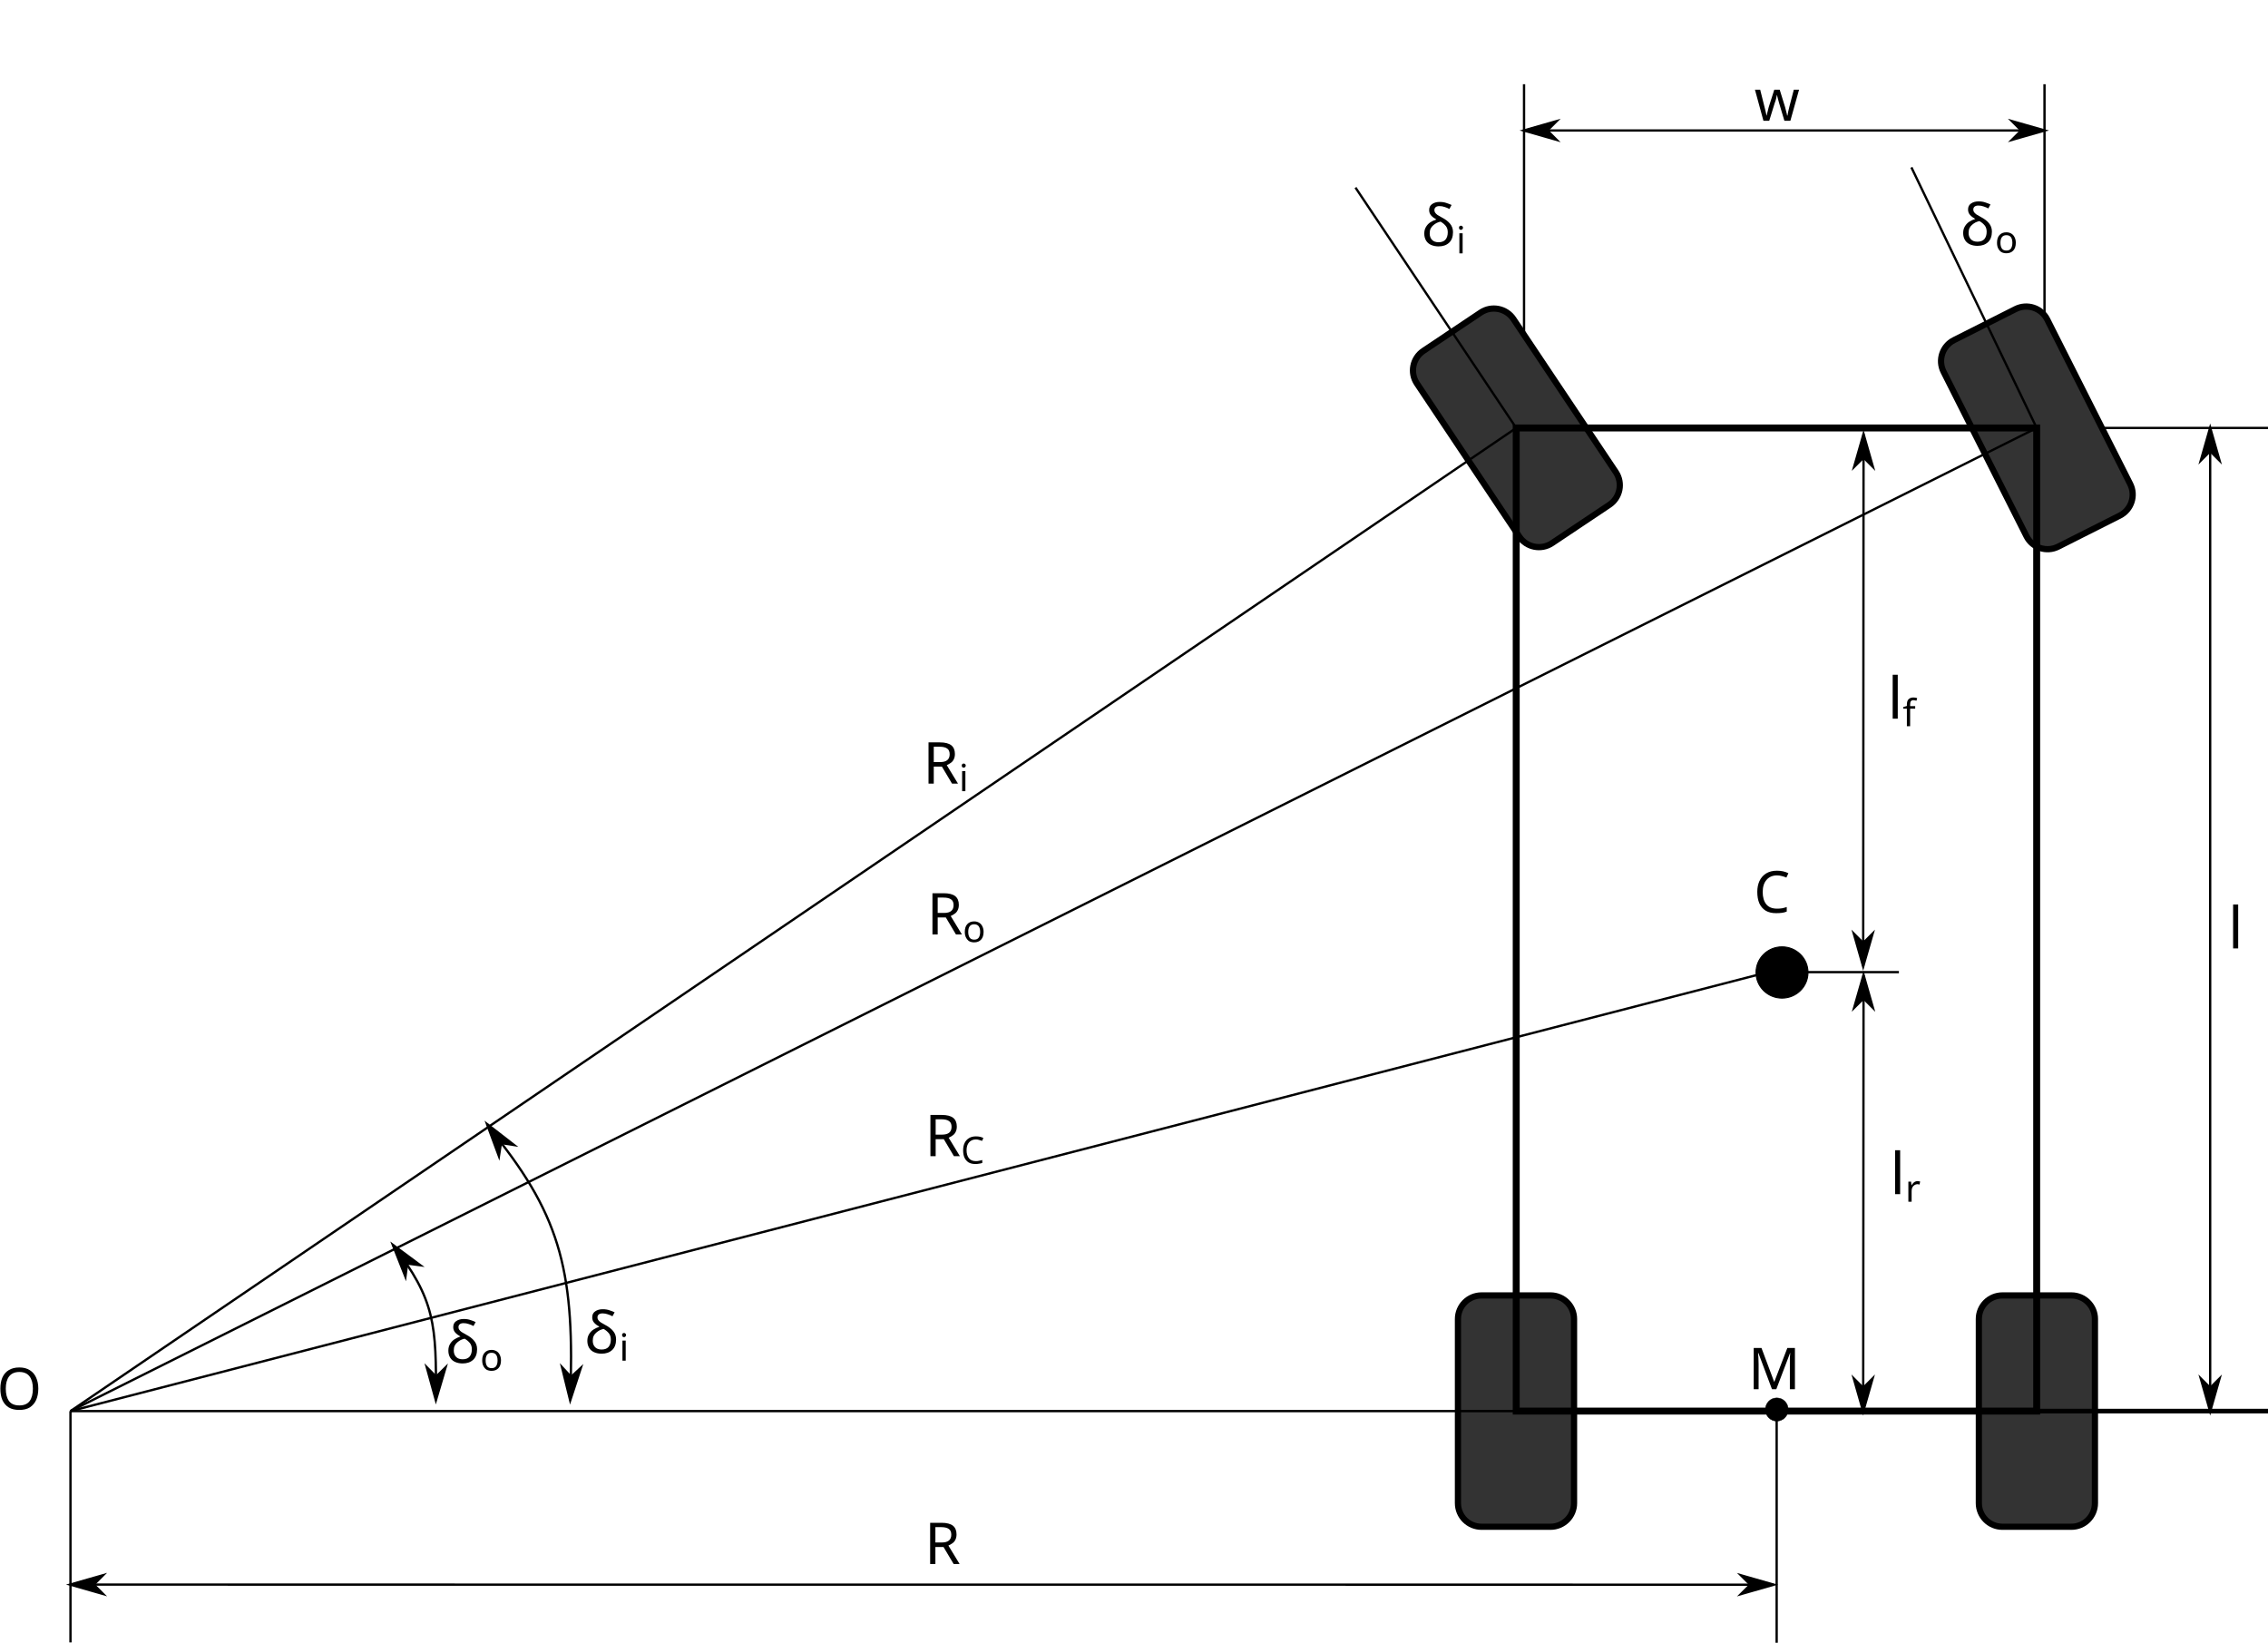
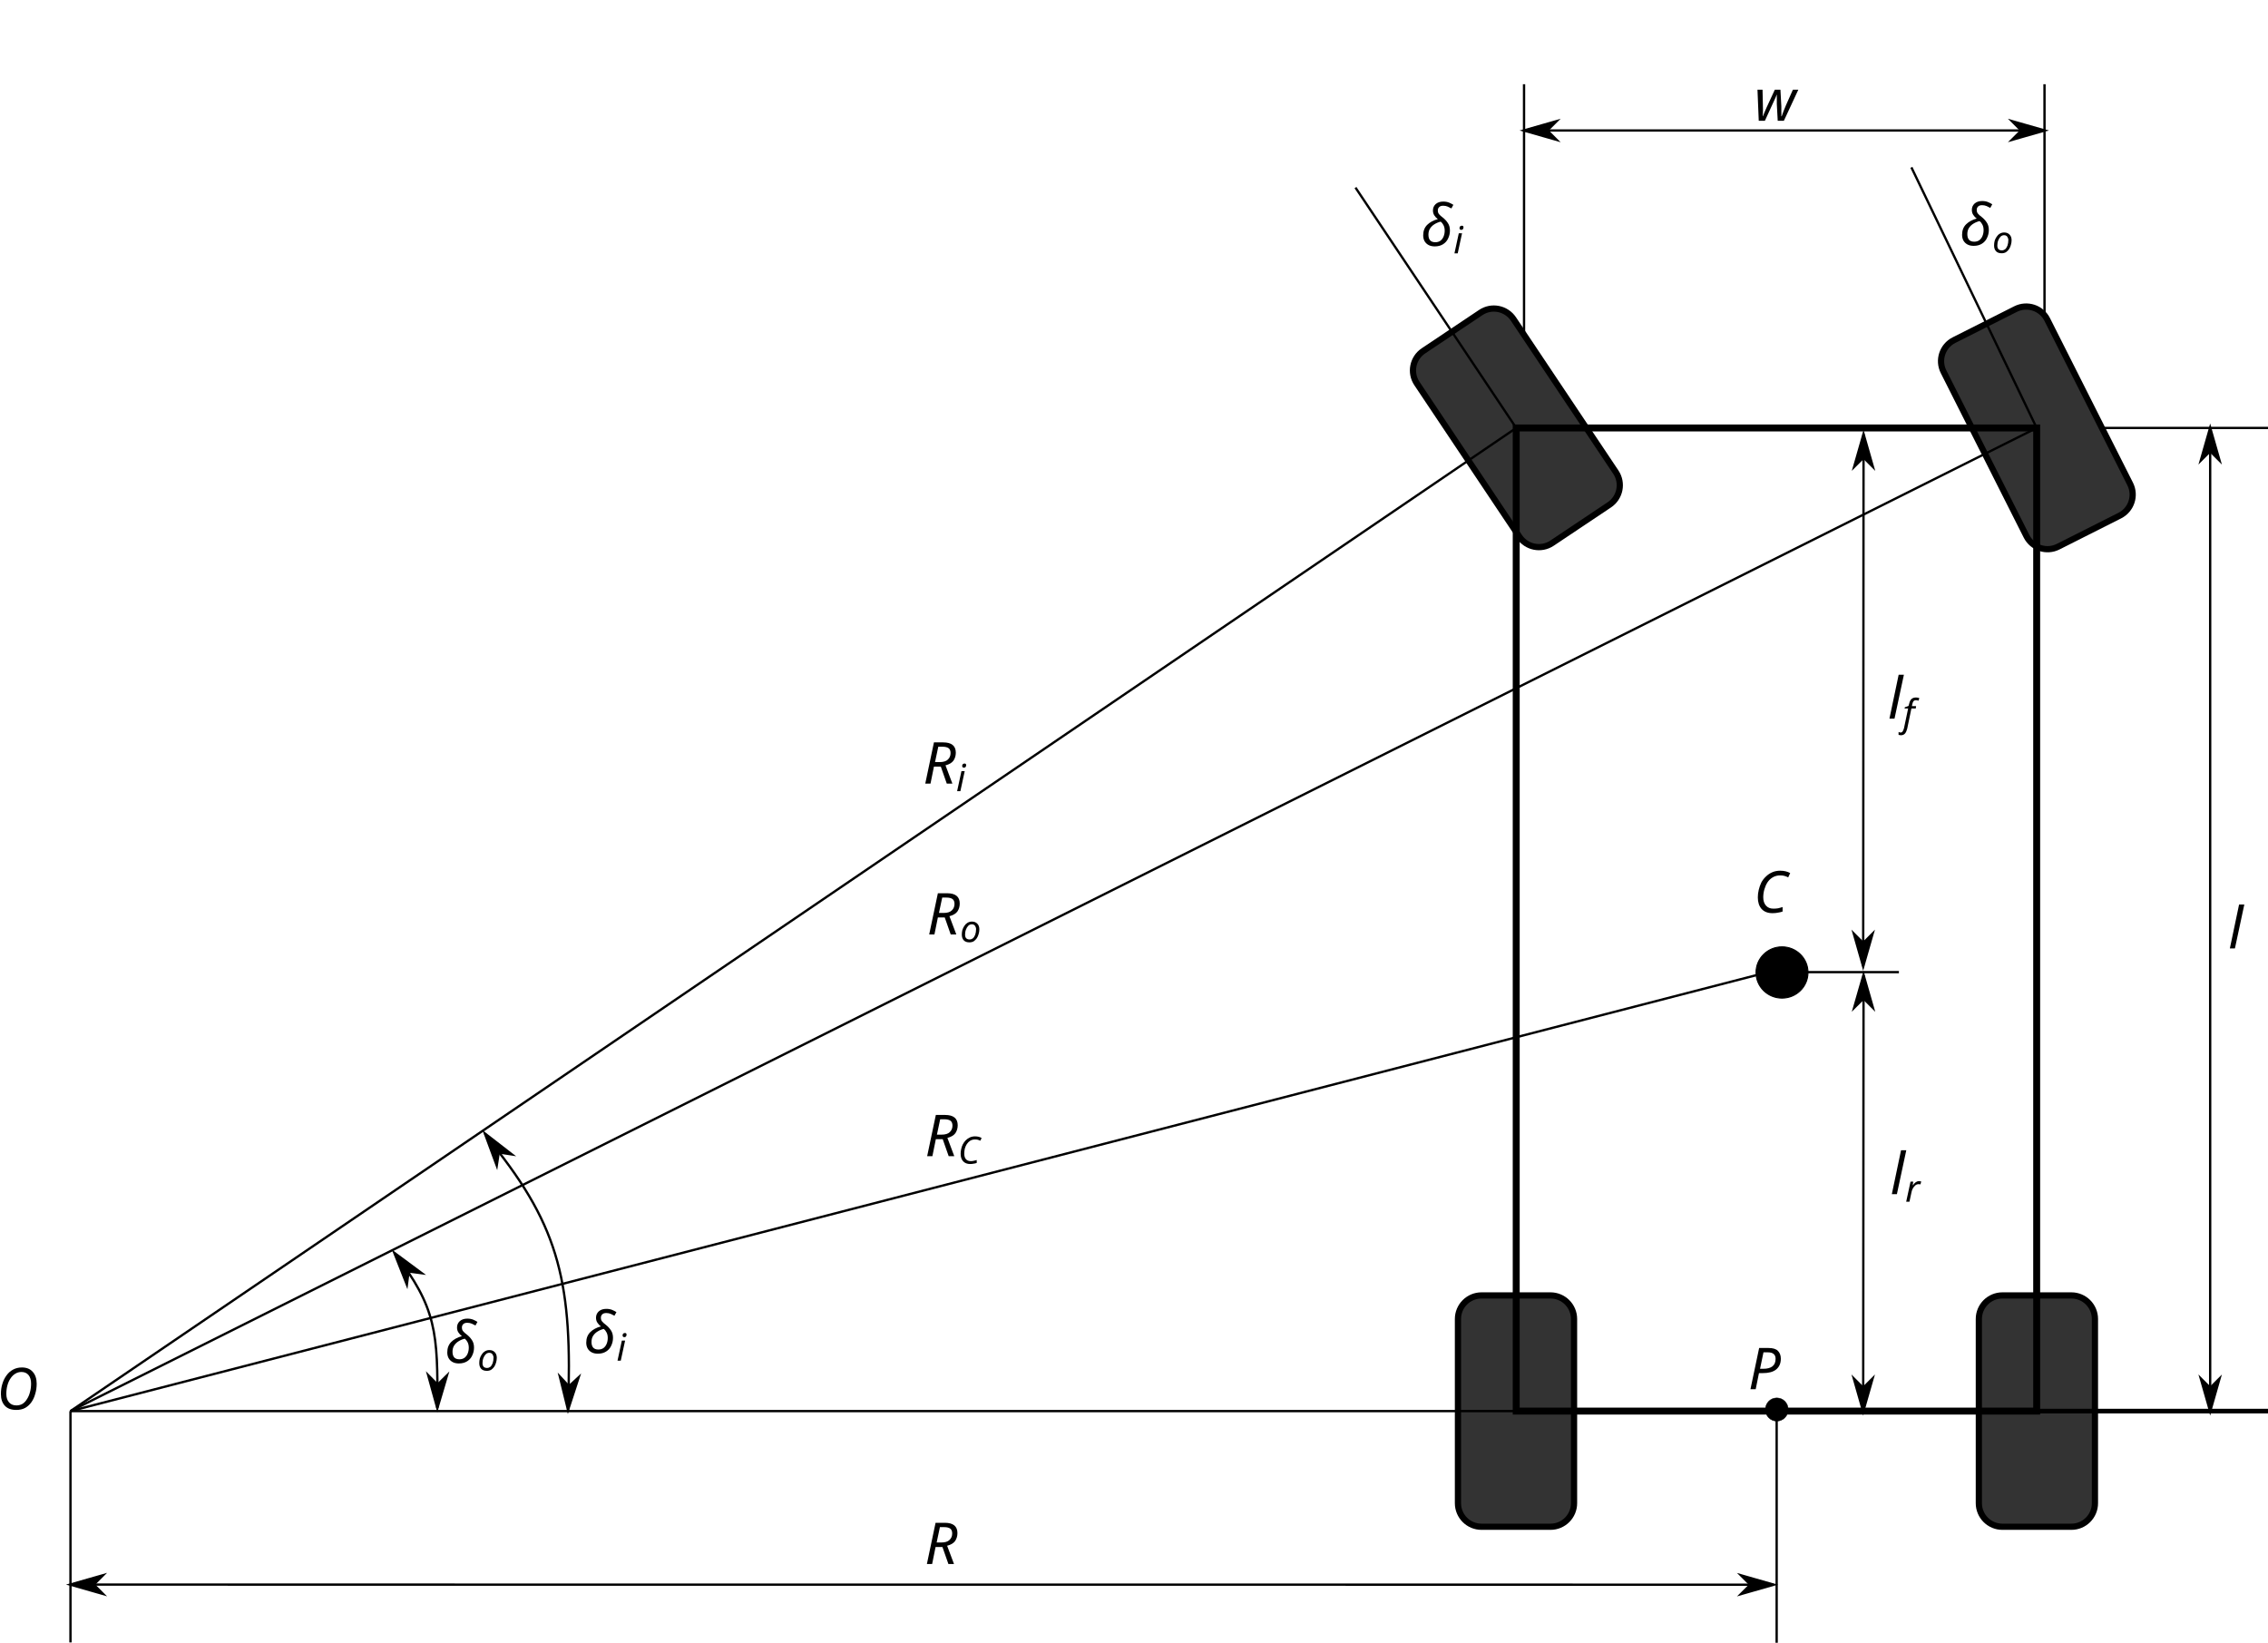
<svg xmlns="http://www.w3.org/2000/svg" xmlns:ns1="http://www.openswatchbook.org/uri/2009/osb" width="55.342mm" height="40.084mm" viewBox="0 0 196.094 142.029" id="svg2" version="1.1">
  <defs id="defs4">
    <marker orient="auto" refY="0" refX="0" id="marker4849" style="overflow:visible">
      <path id="path4851" d="M 0,0 5,-5 -12.5,0 5,5 0,0 Z" style="fill:#000000;fill-opacity:1;fill-rule:evenodd;stroke:#000000;stroke-width:1pt;stroke-opacity:1" transform="matrix(-0.8,0,0,-0.8,-10,0)" />
    </marker>
    <marker orient="auto" refY="0" refX="0" id="marker4635" style="overflow:visible">
      <path id="path4637" d="M 0,0 5,-5 -12.5,0 5,5 0,0 Z" style="fill:#000000;fill-opacity:1;fill-rule:evenodd;stroke:#000000;stroke-width:1pt;stroke-opacity:1" transform="matrix(0.8,0,0,0.8,10,0)" />
    </marker>
    <marker style="overflow:visible" id="marker7056" refX="0" refY="0" orient="auto">
      <path transform="matrix(-0.8,0,0,-0.8,-10,0)" style="fill:#000000;fill-opacity:1;fill-rule:evenodd;stroke:#000000;stroke-width:1pt;stroke-opacity:1" d="M 0,0 5,-5 -12.5,0 5,5 0,0 Z" id="path7058" />
    </marker>
    <marker style="overflow:visible" id="marker6866" refX="0" refY="0" orient="auto">
      <path transform="matrix(0.8,0,0,0.8,10,0)" style="fill:#000000;fill-opacity:1;fill-rule:evenodd;stroke:#000000;stroke-width:1pt;stroke-opacity:1" d="M 0,0 5,-5 -12.5,0 5,5 0,0 Z" id="path6868" />
    </marker>
    <marker orient="auto" refY="0" refX="0" id="marker5781" style="overflow:visible">
      <path id="path5783" d="M 0,0 5,-5 -12.5,0 5,5 0,0 Z" style="fill:#000000;fill-opacity:1;fill-rule:evenodd;stroke:#000000;stroke-width:1pt;stroke-opacity:1" transform="matrix(-0.8,0,0,-0.8,-10,0)" />
    </marker>
    <marker orient="auto" refY="0" refX="0" id="marker5591" style="overflow:visible">
      <path id="path5593" d="M 0,0 5,-5 -12.5,0 5,5 0,0 Z" style="fill:#000000;fill-opacity:1;fill-rule:evenodd;stroke:#000000;stroke-width:1pt;stroke-opacity:1" transform="matrix(0.8,0,0,0.8,10,0)" />
    </marker>
    <marker orient="auto" refY="0" refX="0" id="marker5413" style="overflow:visible">
      <path id="path5415" d="M 0,0 5,-5 -12.5,0 5,5 0,0 Z" style="fill:#000000;fill-opacity:1;fill-rule:evenodd;stroke:#000000;stroke-width:1pt;stroke-opacity:1" transform="matrix(-0.8,0,0,-0.8,-10,0)" />
    </marker>
    <marker style="overflow:visible" id="marker11572" refX="0" refY="0" orient="auto">
      <path transform="matrix(-0.8,0,0,-0.8,-10,0)" style="fill:#000000;fill-opacity:1;fill-rule:evenodd;stroke:#000000;stroke-width:1pt;stroke-opacity:1" d="M 0,0 5,-5 -12.5,0 5,5 0,0 Z" id="path11574" />
    </marker>
    <linearGradient id="linearGradient8737" ns1:paint="solid">
      <stop style="stop-color:#0000ff;stop-opacity:1;" offset="0" id="stop8739" />
    </linearGradient>
    <marker style="overflow:visible" id="marker9748" refX="0" refY="0" orient="auto">
      <path transform="matrix(0.8,0,0,0.8,10,0)" style="fill:#000000;fill-opacity:1;fill-rule:evenodd;stroke:#000000;stroke-width:1pt;stroke-opacity:1" d="M 0,0 5,-5 -12.5,0 5,5 0,0 Z" id="path9750" />
    </marker>
    <marker orient="auto" refY="0" refX="0" id="DotL" style="overflow:visible">
      <path id="path4727" d="m -2.5,-1 c 0,2.76 -2.24,5 -5,5 -2.76,0 -5,-2.24 -5,-5 0,-2.76 2.24,-5 5,-5 2.76,0 5,2.24 5,5 z" style="fill:#000000;fill-opacity:1;fill-rule:evenodd;stroke:#000000;stroke-width:1pt;stroke-opacity:1" transform="matrix(0.8,0,0,0.8,5.92,0.8)" />
    </marker>
    <marker orient="auto" refY="0" refX="0" id="marker4681" style="overflow:visible">
      <path id="path4297" d="M 0,-7.071 -7.071,0 0,7.071 7.071,0 0,-7.071 Z" style="fill:#000000;fill-opacity:1;fill-rule:evenodd;stroke:#000000;stroke-width:1pt;stroke-opacity:1" transform="scale(0.8,0.8)" />
    </marker>
    <marker orient="auto" refY="0" refX="0" id="DiamondL" style="overflow:visible">
      <path id="path4344" d="M 0,-7.071 -7.071,0 0,7.071 7.071,0 0,-7.071 Z" style="fill-rule:evenodd;stroke:#000000;stroke-width:1pt" transform="scale(0.8,0.8)" />
    </marker>
    <marker orient="auto" refY="0" refX="0" id="Arrow1Lstart-5" style="overflow:visible">
      <path id="path4475-6" d="M 0,0 5,-5 -12.5,0 5,5 0,0 Z" style="fill:#000000;fill-opacity:1;fill-rule:evenodd;stroke:#000000;stroke-width:1pt;stroke-opacity:1" transform="matrix(0.8,0,0,0.8,10,0)" />
    </marker>
    <marker orient="auto" refY="0" refX="0" id="Arrow1Lstart-7-2" style="overflow:visible">
      <path id="path4475-5-9" d="M 0,0 5,-5 -12.5,0 5,5 0,0 Z" style="fill:#000000;fill-opacity:1;fill-rule:evenodd;stroke:#000000;stroke-width:1pt;stroke-opacity:1" transform="matrix(0.8,0,0,0.8,10,0)" />
    </marker>
    <marker orient="auto" refY="0" refX="0" id="Arrow1Lend-2" style="overflow:visible">
      <path id="path4221-0" d="M 0,0 5,-5 -12.5,0 5,5 0,0 Z" style="fill:#000000;fill-opacity:1;fill-rule:evenodd;stroke:#000000;stroke-width:1pt;stroke-opacity:1" transform="matrix(-0.8,0,0,-0.8,-10,0)" />
    </marker>
    <marker orient="auto" refY="0" refX="0" id="Arrow1Lend-2-3" style="overflow:visible">
      <path id="path4221-0-7" d="M 0,0 5,-5 -12.5,0 5,5 0,0 Z" style="fill:#000000;fill-opacity:1;fill-rule:evenodd;stroke:#000000;stroke-width:1pt;stroke-opacity:1" transform="matrix(-0.8,0,0,-0.8,-10,0)" />
    </marker>
    <marker orient="auto" refY="0" refX="0" id="Arrow1Lend-9" style="overflow:visible">
      <path id="path4221-2" d="M 0,0 5,-5 -12.5,0 5,5 0,0 Z" style="fill:#000000;fill-opacity:1;fill-rule:evenodd;stroke:#000000;stroke-width:1pt;stroke-opacity:1" transform="matrix(-0.8,0,0,-0.8,-10,0)" />
    </marker>
    <marker orient="auto" refY="0" refX="0" id="Arrow1Lend-2-3-8" style="overflow:visible">
      <path id="path4221-0-7-9" d="M 0,0 5,-5 -12.5,0 5,5 0,0 Z" style="fill:#000000;fill-opacity:1;fill-rule:evenodd;stroke:#000000;stroke-width:1pt;stroke-opacity:1" transform="matrix(-0.8,0,0,-0.8,-10,0)" />
    </marker>
    <marker orient="auto" refY="0" refX="0" id="Arrow1Lend-2-3-8-3" style="overflow:visible">
      <path id="path4221-0-7-9-6" d="M 0,0 5,-5 -12.5,0 5,5 0,0 Z" style="fill:#000000;fill-opacity:1;fill-rule:evenodd;stroke:#000000;stroke-width:1pt;stroke-opacity:1" transform="matrix(-0.8,0,0,-0.8,-10,0)" />
    </marker>
    <marker orient="auto" refY="0" refX="0" id="Arrow1Lend-2-3-1" style="overflow:visible">
      <path id="path4221-0-7-2" d="M 0,0 5,-5 -12.5,0 5,5 0,0 Z" style="fill:#000000;fill-opacity:1;fill-rule:evenodd;stroke:#000000;stroke-width:1pt;stroke-opacity:1" transform="matrix(-0.8,0,0,-0.8,-10,0)" />
    </marker>
    <marker orient="auto" refY="0" refX="0" id="Arrow1Lend-93" style="overflow:visible">
      <path id="path4221-1" d="M 0,0 5,-5 -12.5,0 5,5 0,0 Z" style="fill:#000000;fill-opacity:1;fill-rule:evenodd;stroke:#000000;stroke-width:1pt;stroke-opacity:1" transform="matrix(-0.8,0,0,-0.8,-10,0)" />
    </marker>
    <marker orient="auto" refY="0" refX="0" id="Arrow1Lend-2-9" style="overflow:visible">
      <path id="path4221-0-4" d="M 0,0 5,-5 -12.5,0 5,5 0,0 Z" style="fill:#000000;fill-opacity:1;fill-rule:evenodd;stroke:#000000;stroke-width:1pt;stroke-opacity:1" transform="matrix(-0.8,0,0,-0.8,-10,0)" />
    </marker>
    <marker orient="auto" refY="0" refX="0" id="Arrow1Lend-7" style="overflow:visible">
      <path id="path4221-6" d="M 0,0 5,-5 -12.5,0 5,5 0,0 Z" style="fill:#000000;fill-opacity:1;fill-rule:evenodd;stroke:#000000;stroke-width:1pt;stroke-opacity:1" transform="matrix(-0.8,0,0,-0.8,-10,0)" />
    </marker>
    <marker orient="auto" refY="0" refX="0" id="Arrow1Lend-2-5" style="overflow:visible">
      <path id="path4221-0-6" d="M 0,0 5,-5 -12.5,0 5,5 0,0 Z" style="fill:#000000;fill-opacity:1;fill-rule:evenodd;stroke:#000000;stroke-width:1pt;stroke-opacity:1" transform="matrix(-0.8,0,0,-0.8,-10,0)" />
    </marker>
    <marker orient="auto" refY="0" refX="0" id="Arrow1Lend-4" style="overflow:visible">
      <path id="path4221-9" d="M 0,0 5,-5 -12.5,0 5,5 0,0 Z" style="fill:#000000;fill-opacity:1;fill-rule:evenodd;stroke:#000000;stroke-width:1pt;stroke-opacity:1" transform="matrix(-0.8,0,0,-0.8,-10,0)" />
    </marker>
    <marker orient="auto" refY="0" refX="0" id="Arrow1Lend-2-2" style="overflow:visible">
      <path id="path4221-0-0" d="M 0,0 5,-5 -12.5,0 5,5 0,0 Z" style="fill:#000000;fill-opacity:1;fill-rule:evenodd;stroke:#000000;stroke-width:1pt;stroke-opacity:1" transform="matrix(-0.8,0,0,-0.8,-10,0)" />
    </marker>
    <marker style="overflow:visible" id="marker11572-5" refX="0" refY="0" orient="auto">
      <path transform="matrix(-0.8,0,0,-0.8,-10,0)" style="fill:#000000;fill-opacity:1;fill-rule:evenodd;stroke:#000000;stroke-width:1pt;stroke-opacity:1" d="M 0,0 5,-5 -12.5,0 5,5 0,0 Z" id="path11574-6" />
    </marker>
    <marker style="overflow:visible" id="marker11572-7" refX="0" refY="0" orient="auto">
      <path transform="matrix(-0.8,0,0,-0.8,-10,0)" style="fill:#000000;fill-opacity:1;fill-rule:evenodd;stroke:#000000;stroke-width:1pt;stroke-opacity:1" d="M 0,0 5,-5 -12.5,0 5,5 0,0 Z" id="path11574-5" />
    </marker>
    <marker style="overflow:visible" id="marker11734-6" refX="0" refY="0" orient="auto">
      <path transform="matrix(0.8,0,0,0.8,10,0)" style="fill:#000000;fill-opacity:1;fill-rule:evenodd;stroke:#000000;stroke-width:1pt;stroke-opacity:1" d="M 0,0 5,-5 -12.5,0 5,5 0,0 Z" id="path11736-2" />
    </marker>
    <marker style="overflow:visible" id="marker8771-9" refX="0" refY="0" orient="auto">
      <path transform="matrix(-0.8,0,0,-0.8,-10,0)" style="fill:#000000;fill-opacity:1;fill-rule:evenodd;stroke:#000000;stroke-width:1pt;stroke-opacity:1" d="M 0,0 5,-5 -12.5,0 5,5 0,0 Z" id="path8773-1" />
    </marker>
    <marker style="overflow:visible" id="marker6866-2" refX="0" refY="0" orient="auto">
      <path transform="matrix(0.8,0,0,0.8,10,0)" style="fill:#000000;fill-opacity:1;fill-rule:evenodd;stroke:#000000;stroke-width:1pt;stroke-opacity:1" d="M 0,0 5,-5 -12.5,0 5,5 0,0 Z" id="path6868-9" />
    </marker>
    <marker style="overflow:visible" id="marker7056-9" refX="0" refY="0" orient="auto">
      <path transform="matrix(-0.8,0,0,-0.8,-10,0)" style="fill:#000000;fill-opacity:1;fill-rule:evenodd;stroke:#000000;stroke-width:1pt;stroke-opacity:1" d="M 0,0 5,-5 -12.5,0 5,5 0,0 Z" id="path7058-3" />
    </marker>
    <marker orient="auto" refY="0" refX="0" id="marker4635-3" style="overflow:visible">
      <path id="path4637-6" d="M 0,0 5,-5 -12.5,0 5,5 0,0 Z" style="fill:#000000;fill-opacity:1;fill-rule:evenodd;stroke:#000000;stroke-width:1pt;stroke-opacity:1" transform="matrix(0.8,0,0,0.8,10,0)" />
    </marker>
    <marker orient="auto" refY="0" refX="0" id="marker4849-7" style="overflow:visible">
      <path id="path4851-5" d="M 0,0 5,-5 -12.5,0 5,5 0,0 Z" style="fill:#000000;fill-opacity:1;fill-rule:evenodd;stroke:#000000;stroke-width:1pt;stroke-opacity:1" transform="matrix(-0.8,0,0,-0.8,-10,0)" />
    </marker>
    <marker orient="auto" refY="0" refX="0" id="marker4635-3-7" style="overflow:visible">
      <path id="path4637-6-0" d="M 0,0 5,-5 -12.5,0 5,5 0,0 Z" style="fill:#000000;fill-opacity:1;fill-rule:evenodd;stroke:#000000;stroke-width:1pt;stroke-opacity:1" transform="matrix(0.8,0,0,0.8,10,0)" />
    </marker>
    <marker orient="auto" refY="0" refX="0" id="marker4849-7-9" style="overflow:visible">
      <path id="path4851-5-3" d="M 0,0 5,-5 -12.5,0 5,5 0,0 Z" style="fill:#000000;fill-opacity:1;fill-rule:evenodd;stroke:#000000;stroke-width:1pt;stroke-opacity:1" transform="matrix(-0.8,0,0,-0.8,-10,0)" />
    </marker>
    <marker orient="auto" refY="0" refX="0" id="marker5591-7" style="overflow:visible">
      <path id="path5593-9" d="M 0,0 5,-5 -12.5,0 5,5 0,0 Z" style="fill:#000000;fill-opacity:1;fill-rule:evenodd;stroke:#000000;stroke-width:1pt;stroke-opacity:1" transform="matrix(0.8,0,0,0.8,10,0)" />
    </marker>
    <marker orient="auto" refY="0" refX="0" id="marker5781-2" style="overflow:visible">
      <path id="path5783-0" d="M 0,0 5,-5 -12.5,0 5,5 0,0 Z" style="fill:#000000;fill-opacity:1;fill-rule:evenodd;stroke:#000000;stroke-width:1pt;stroke-opacity:1" transform="matrix(-0.8,0,0,-0.8,-10,0)" />
    </marker>
    <marker orient="auto" refY="0" refX="0" id="marker5591-7-8" style="overflow:visible">
      <path id="path5593-9-9" d="M 0,0 5,-5 -12.5,0 5,5 0,0 Z" style="fill:#000000;fill-opacity:1;fill-rule:evenodd;stroke:#000000;stroke-width:1pt;stroke-opacity:1" transform="matrix(0.8,0,0,0.8,10,0)" />
    </marker>
    <marker orient="auto" refY="0" refX="0" id="marker5781-2-7" style="overflow:visible">
      <path id="path5783-0-3" d="M 0,0 5,-5 -12.5,0 5,5 0,0 Z" style="fill:#000000;fill-opacity:1;fill-rule:evenodd;stroke:#000000;stroke-width:1pt;stroke-opacity:1" transform="matrix(-0.8,0,0,-0.8,-10,0)" />
    </marker>
  </defs>
  <g id="layer1" transform="translate(26.09365,-15.36218)">
    <path style="fill:none;fill-rule:evenodd;stroke:#000000;stroke-width:1px;stroke-linecap:butt;stroke-linejoin:miter;stroke-opacity:1" d="m 150,54.394 c 0,0 0,0 0,0 z" id="path4214-6" />
    <path style="fill:none;fill-rule:evenodd;stroke:#000000;stroke-width:1px;stroke-linecap:butt;stroke-linejoin:miter;stroke-opacity:1" d="M 150,54.394 Z" id="path4216-2" />
    <path style="fill:none;fill-rule:evenodd;stroke:#000000;stroke-width:1px;stroke-linecap:butt;stroke-linejoin:miter;stroke-opacity:1" d="m 149.52,42.428 c 0,0 0,0 0,0 z" id="path4214-6-8-7" />
    <path style="fill:none;fill-rule:evenodd;stroke:#000000;stroke-width:1px;stroke-linecap:butt;stroke-linejoin:miter;stroke-opacity:1" d="M 149.52,42.428 Z" id="path4216-2-4-4" />
    <text xml:space="preserve" style="font-style:normal;font-weight:normal;font-size:3.75px;line-height:125%;font-family:Sans;letter-spacing:0px;word-spacing:0px;fill:#000000;fill-opacity:1;stroke:none;stroke-width:1px;stroke-linecap:butt;stroke-linejoin:miter;stroke-opacity:1" x="141.084" y="137.481" id="text7137">
      <tspan id="tspan7139" x="141.084" y="137.481" />
    </text>
    <text xml:space="preserve" style="font-style:normal;font-weight:normal;font-size:3.75px;line-height:125%;font-family:Sans;letter-spacing:0px;word-spacing:0px;fill:#000000;fill-opacity:1;stroke:none;stroke-width:1px;stroke-linecap:butt;stroke-linejoin:miter;stroke-opacity:1" x="105" y="68.362" id="text5213">
      <tspan id="tspan5215" x="105" y="68.362" />
    </text>
    <rect style="fill:#333333;fill-opacity:1;stroke:#000000;stroke-width:0.537;stroke-linecap:round;stroke-linejoin:round;stroke-miterlimit:4;stroke-dasharray:none;stroke-dashoffset:0;stroke-opacity:1" id="rect4138-3" width="20" height="10.037" x="-147.362" y="-110" ry="2.037" transform="matrix(0,-1,-1,0,0,0)" />
    <rect style="fill:#333333;fill-opacity:1;stroke:#000000;stroke-width:0.537;stroke-linecap:round;stroke-linejoin:round;stroke-miterlimit:4;stroke-dasharray:none;stroke-dashoffset:0;stroke-opacity:1" id="rect4138-7-6" width="20" height="10.037" x="-147.362" y="145" ry="2.037" transform="matrix(0,-1,1,0,0,0)" />
    <path style="fill:none;fill-rule:evenodd;stroke:#000000;stroke-width:1px;stroke-linecap:butt;stroke-linejoin:miter;stroke-opacity:1" d="m 150,137.362 c 0,0 0,0 0,0 z" id="path4214-6-7" />
    <path style="fill:none;fill-rule:evenodd;stroke:#000000;stroke-width:1px;stroke-linecap:butt;stroke-linejoin:miter;stroke-opacity:1" d="M 150,137.362 Z" id="path4216-2-5" />
    <path style="fill:none;fill-rule:evenodd;stroke:#000000;stroke-width:1px;stroke-linecap:butt;stroke-linejoin:miter;stroke-opacity:1" d="m 149.52,125.397 c 0,0 0,0 0,0 z" id="path4214-6-8-7-3" />
    <path style="fill:none;fill-rule:evenodd;stroke:#000000;stroke-width:1px;stroke-linecap:butt;stroke-linejoin:miter;stroke-opacity:1" d="M 149.52,125.397 Z" id="path4216-2-4-4-5" />
    <path style="fill:none;fill-rule:evenodd;stroke:#000000;stroke-width:0.2;stroke-linecap:butt;stroke-linejoin:miter;stroke-miterlimit:4;stroke-dasharray:none;stroke-dashoffset:6;stroke-opacity:1" d="m -20,137.362 126,0" id="path5109" transform="translate(-2.577475e-6,-2.8424798e-6)" />
    <path style="fill:none;fill-rule:evenodd;stroke:#000000;stroke-width:0.2;stroke-linecap:butt;stroke-linejoin:miter;stroke-miterlimit:4;stroke-dasharray:none;stroke-opacity:1" d="m 170,52.362 -20,0" id="path5115-2" />
    <path style="fill:none;fill-rule:evenodd;stroke:#000000;stroke-width:0.4;stroke-linecap:butt;stroke-linejoin:miter;stroke-miterlimit:4;stroke-dasharray:none;stroke-opacity:1" d="m 170,137.362 -20,0" id="path5117-7" />
    <path style="fill:none;fill-rule:evenodd;stroke:#000000;stroke-width:0.2;stroke-linecap:butt;stroke-linejoin:miter;stroke-miterlimit:4;stroke-dasharray:none;stroke-opacity:1;marker-start:url(#marker5591);marker-end:url(#marker5781)" d="m 165,52.362 0,85" id="path5119-0" />
    <text xml:space="preserve" style="font-style:normal;font-weight:normal;font-size:3.75px;line-height:125%;font-family:Sans;letter-spacing:0px;word-spacing:0px;fill:#000000;fill-opacity:1;stroke:none;stroke-width:1px;stroke-linecap:butt;stroke-linejoin:miter;stroke-opacity:1" x="166.564" y="97.362" id="text6035">
-       <tspan id="tspan6037" x="166.564" y="97.362" style="font-style:normal;font-variant:normal;font-weight:normal;font-stretch:normal;font-size:5px;font-family:sans-serif;-inkscape-font-specification:sans-serif">l</tspan>
+       <tspan id="tspan6037" x="166.564" y="97.362" style="font-style:italic;font-variant:normal;font-weight:normal;font-stretch:normal;font-size:5px;font-family:sans-serif;-inkscape-font-specification:sans-serif">l</tspan>
    </text>
    <text xml:space="preserve" style="font-style:normal;font-weight:normal;font-size:3.75px;line-height:125%;font-family:Sans;letter-spacing:0px;word-spacing:0px;fill:#000000;fill-opacity:1;stroke:none;stroke-width:1px;stroke-linecap:butt;stroke-linejoin:miter;stroke-opacity:1" x="170" y="97.362" id="text6039">
      <tspan id="tspan6041" x="170" y="97.362" />
    </text>
    <g id="g7478" transform="translate(0.6767767,-0.71875)">
      <path id="path5115" d="m 105,23.362 0,29" style="fill:none;fill-rule:evenodd;stroke:#000000;stroke-width:0.2;stroke-linecap:butt;stroke-linejoin:miter;stroke-miterlimit:4;stroke-dasharray:none;stroke-opacity:1" />
      <path id="path5117" d="m 150,23.362 0,29" style="fill:none;fill-rule:evenodd;stroke:#000000;stroke-width:0.2;stroke-linecap:butt;stroke-linejoin:miter;stroke-miterlimit:4;stroke-dasharray:none;stroke-opacity:1" />
      <path id="path5119" d="m 105,27.362 45,0" style="fill:none;fill-rule:evenodd;stroke:#000000;stroke-width:0.2;stroke-linecap:butt;stroke-linejoin:miter;stroke-miterlimit:4;stroke-dasharray:none;stroke-opacity:1;marker-start:url(#marker6866);marker-end:url(#marker7056)" />
      <text id="text6047" y="26.524" x="124.903" style="font-style:normal;font-weight:normal;font-size:3.75px;line-height:125%;font-family:Sans;letter-spacing:0px;word-spacing:0px;fill:#000000;fill-opacity:1;stroke:none;stroke-width:1px;stroke-linecap:butt;stroke-linejoin:miter;stroke-opacity:1" xml:space="preserve">
-         <tspan style="font-size:5px" y="26.524" x="124.903" id="tspan6049">w</tspan>
+         <tspan style="font-size:5px;font-style:italic" y="26.524" x="124.903" id="tspan6049">w</tspan>
      </text>
      <path style="fill:none;fill-rule:evenodd;stroke:#000000;stroke-width:0.2;stroke-linecap:butt;stroke-linejoin:miter;stroke-miterlimit:4;stroke-dasharray:none;stroke-opacity:1" d="M 127.125,99.862 -20.677,138.081" id="path4423" />
      <ellipse style="fill:#000000;fill-opacity:1;stroke:#000000;stroke-width:0.089;stroke-linecap:butt;stroke-linejoin:miter;stroke-miterlimit:4;stroke-dasharray:none;stroke-dashoffset:0;stroke-opacity:1" id="path4437" cx="127.305" cy="100.159" rx="2.247" ry="2.216" />
-       <path style="fill:none;fill-rule:evenodd;stroke:#000000;stroke-width:0.2;stroke-linecap:butt;stroke-linejoin:miter;stroke-miterlimit:4;stroke-dasharray:none;stroke-opacity:1;marker-start:url(#marker4635);marker-end:url(#marker4849)" d="m 10.917,137.119 c 0.056,-6.527 -0.074,-8.656 -3.707,-13.392" id="path4627" />
-       <path style="fill:none;fill-rule:evenodd;stroke:#000000;stroke-width:0.2;stroke-linecap:butt;stroke-linejoin:miter;stroke-miterlimit:4;stroke-dasharray:none;stroke-opacity:1;marker-start:url(#marker4635-3-7);marker-end:url(#marker4849-7-9)" d="m 22.53,137.135 c 0.404,-10.772 -0.687,-15.7 -6.583,-23.024 -0.208,-0.259 -0.39,-0.55 -0.594,-0.828" id="path4627-3-6" />
+       <path style="fill:none;fill-rule:evenodd;stroke:#000000;stroke-width:0.2;stroke-linecap:butt;stroke-linejoin:miter;stroke-miterlimit:4;stroke-dasharray:none;stroke-opacity:1;marker-start:url(#marker4635);marker-end:url(#marker4849)" d="m 11.042,137.807 c 0.056,-6.527 -0.074,-8.656 -3.707,-13.392" id="path4627" />
+       <path style="fill:none;fill-rule:evenodd;stroke:#000000;stroke-width:0.2;stroke-linecap:butt;stroke-linejoin:miter;stroke-miterlimit:4;stroke-dasharray:none;stroke-opacity:1;marker-start:url(#marker4635-3-7);marker-end:url(#marker4849-7-9)" d="m 22.342,137.948 c 0.404,-10.772 -0.687,-15.7 -6.583,-23.024 -0.208,-0.259 -0.39,-0.55 -0.594,-0.828" id="path4627-3-6" />
      <text xml:space="preserve" style="font-style:normal;font-weight:normal;font-size:3.75px;line-height:125%;font-family:Sans;letter-spacing:0px;word-spacing:0px;fill:#000000;fill-opacity:1;stroke:none;stroke-width:1px;stroke-linecap:butt;stroke-linejoin:miter;stroke-opacity:1" x="23.747" y="133.071" id="text7832-5-0">
-         <tspan id="tspan7834-6-6" x="23.747" y="133.071" style="font-size:5px">δ<tspan style="font-size:65%;baseline-shift:sub" id="tspan7900">i</tspan>
+         <tspan id="tspan7834-6-6" x="23.747" y="133.071" style="font-size:5px;font-style:italic">δ<tspan style="font-size:65%;baseline-shift:sub;font-style:italic" id="tspan7900">i</tspan>
        </tspan>
      </text>
      <ellipse style="fill:#000000;fill-opacity:1;stroke:#000000;stroke-width:0.04;stroke-linecap:butt;stroke-linejoin:miter;stroke-miterlimit:4;stroke-dasharray:none;stroke-dashoffset:0;stroke-opacity:1" id="path4437-8" cx="126.853" cy="137.944" rx="0.984" ry="1.001" />
    </g>
    <rect style="fill:#333333;fill-opacity:1;stroke:#000000;stroke-width:0.537;stroke-linecap:round;stroke-linejoin:round;stroke-miterlimit:4;stroke-dasharray:none;stroke-dashoffset:0;stroke-opacity:1" id="rect4138" width="20" height="10.037" x="-111.895" y="-63.21" ry="2.037" transform="matrix(-0.5558981,-0.8312504,-0.8312505,0.5558981,0,0)" />
    <path style="fill:none;fill-rule:evenodd;stroke:#000000;stroke-width:0.2;stroke-linecap:butt;stroke-linejoin:miter;stroke-miterlimit:4;stroke-dasharray:none;stroke-opacity:1" d="M 91.103,31.581 105,52.362 -20,137.362" id="path7256" />
    <rect style="fill:#333333;fill-opacity:1;stroke:#000000;stroke-width:0.537;stroke-linecap:round;stroke-linejoin:round;stroke-miterlimit:4;stroke-dasharray:none;stroke-dashoffset:0;stroke-opacity:1" id="rect4138-5" width="20" height="10.037" x="-124.294" y="-115.394" ry="2.037" transform="matrix(-0.450264,-0.8928955,-0.8928955,0.4502639,0,0)" />
    <path style="fill:none;fill-rule:evenodd;stroke:#000000;stroke-width:0.2;stroke-linecap:butt;stroke-linejoin:miter;stroke-miterlimit:4;stroke-dasharray:none;stroke-opacity:1" d="M 139.167,29.831 150,52.362 -20,137.362" id="path7256-3" />
    <path style="fill:none;fill-rule:evenodd;stroke:#000000;stroke-width:0.2;stroke-linecap:butt;stroke-linejoin:miter;stroke-miterlimit:4;stroke-dasharray:none;stroke-opacity:1" d="m -20,137.362 0,20" id="path5115-27" />
    <path style="fill:none;fill-rule:evenodd;stroke:#000000;stroke-width:0.2;stroke-linecap:butt;stroke-linejoin:miter;stroke-miterlimit:4;stroke-dasharray:none;stroke-opacity:1" d="m 127.518,137.391 0,20" id="path5117-9" />
    <path style="fill:none;fill-rule:evenodd;stroke:#000000;stroke-width:0.2;stroke-linecap:butt;stroke-linejoin:miter;stroke-miterlimit:4;stroke-dasharray:none;stroke-opacity:1;marker-start:url(#marker6866-2);marker-end:url(#marker7056-9)" d="m -20,152.362 147.25,0.008" id="path5119-9" />
    <text xml:space="preserve" style="font-style:normal;font-weight:normal;font-size:3.75px;line-height:125%;font-family:Sans;letter-spacing:0px;word-spacing:0px;fill:#000000;fill-opacity:1;stroke:none;stroke-width:1px;stroke-linecap:butt;stroke-linejoin:miter;stroke-opacity:1" x="53.844" y="150.582" id="text6047-5">
-       <tspan id="tspan6049-2" x="53.844" y="150.582" style="font-size:5px">R</tspan>
+       <tspan id="tspan6049-2" x="53.844" y="150.582" style="font-size:5px;font-style:italic">R</tspan>
    </text>
    <text xml:space="preserve" style="font-style:normal;font-weight:normal;font-size:3.75px;line-height:125%;font-family:Sans;letter-spacing:0px;word-spacing:0px;fill:#000000;fill-opacity:1;stroke:none;stroke-width:1px;stroke-linecap:butt;stroke-linejoin:miter;stroke-opacity:1" x="96.786" y="36.619" id="text7832">
-       <tspan id="tspan7834" x="96.786" y="36.619" style="font-size:5px">δ<tspan style="font-size:65%;baseline-shift:sub" id="tspan7885">i</tspan>
+       <tspan id="tspan7834" x="96.786" y="36.619" style="font-size:5px;font-style:italic">δ<tspan style="font-size:65%;baseline-shift:sub;font-style:italic" id="tspan7885">i</tspan>
      </tspan>
    </text>
    <text xml:space="preserve" style="font-style:normal;font-weight:normal;font-size:3.75px;line-height:125%;font-family:Sans;letter-spacing:0px;word-spacing:0px;fill:#000000;fill-opacity:1;stroke:none;stroke-width:1px;stroke-linecap:butt;stroke-linejoin:miter;stroke-opacity:1" x="143.38" y="36.573" id="text7838">
-       <tspan id="tspan7840" x="143.38" y="36.573" style="font-size:5px">δ<tspan style="font-size:65%;baseline-shift:sub" id="tspan8317">o</tspan>
+       <tspan id="tspan7840" x="143.38" y="36.573" style="font-size:5px;font-style:italic">δ<tspan style="font-size:65%;baseline-shift:sub;font-style:italic" id="tspan8317">o</tspan>
      </tspan>
    </text>
    <text xml:space="preserve" style="font-style:normal;font-weight:normal;font-size:3.75px;line-height:125%;font-family:Sans;letter-spacing:0px;word-spacing:0px;fill:#000000;fill-opacity:1;stroke:none;stroke-width:1px;stroke-linecap:butt;stroke-linejoin:miter;stroke-opacity:1" x="-26.374" y="137.214" id="text4421">
-       <tspan id="tspan4423" x="-26.374" y="137.214" style="font-size:5px">O</tspan>
+       <tspan id="tspan4423" x="-26.374" y="137.214" style="font-size:5px;font-style:italic">O</tspan>
    </text>
    <text xml:space="preserve" style="font-style:normal;font-weight:normal;font-size:3.75px;line-height:125%;font-family:Sans;letter-spacing:0px;word-spacing:0px;fill:#000000;fill-opacity:1;stroke:none;stroke-width:1px;stroke-linecap:butt;stroke-linejoin:miter;stroke-opacity:1" x="12.408" y="133.198" id="text7838-9">
-       <tspan id="tspan7840-1" x="12.408" y="133.198" style="font-size:5px">δ<tspan style="font-size:65%;baseline-shift:sub" id="tspan8317-2">o</tspan>
+       <tspan id="tspan7840-1" x="12.408" y="133.198" style="font-size:5px;font-style:italic">δ<tspan style="font-size:65%;baseline-shift:sub;font-style:italic" id="tspan8317-2">o</tspan>
      </tspan>
    </text>
    <text xml:space="preserve" style="font-style:normal;font-weight:normal;font-size:3.75px;line-height:125%;font-family:Sans;letter-spacing:0px;word-spacing:0px;fill:#000000;fill-opacity:1;stroke:none;stroke-width:1px;stroke-linecap:butt;stroke-linejoin:miter;stroke-opacity:1" x="53.866" y="115.321" id="text6047-5-6">
-       <tspan id="tspan6049-2-1" x="53.866" y="115.321" style="font-size:5px">R<tspan style="font-size:65%;baseline-shift:sub" id="tspan12165">C</tspan>
+       <tspan id="tspan6049-2-1" x="53.866" y="115.321" style="font-size:5px;font-style:italic">R<tspan style="font-size:65%;baseline-shift:sub;font-style:italic" id="tspan12165">C</tspan>
      </tspan>
    </text>
    <text xml:space="preserve" style="font-style:normal;font-weight:normal;font-size:3.75px;line-height:125%;font-family:Sans;letter-spacing:0px;word-spacing:0px;fill:#000000;fill-opacity:1;stroke:none;stroke-width:1px;stroke-linecap:butt;stroke-linejoin:miter;stroke-opacity:1" x="125.05" y="135.47" id="text8932">
-       <tspan id="tspan8934" x="125.05" y="135.47" style="font-size:5px">M</tspan>
+       <tspan id="tspan8934" x="125.05" y="135.47" style="font-size:5px;font-style:italic">P</tspan>
    </text>
    <text xml:space="preserve" style="font-style:normal;font-weight:normal;font-size:3.75px;line-height:125%;font-family:Sans;letter-spacing:0px;word-spacing:0px;fill:#000000;fill-opacity:1;stroke:none;stroke-width:1px;stroke-linecap:butt;stroke-linejoin:miter;stroke-opacity:1" x="125.531" y="94.266" id="text12167">
-       <tspan id="tspan12169" x="125.531" y="94.266" style="font-size:5px">C</tspan>
+       <tspan id="tspan12169" x="125.531" y="94.266" style="font-size:5px;font-style:italic">C</tspan>
    </text>
    <path style="fill:none;fill-rule:evenodd;stroke:#000000;stroke-width:0.2;stroke-linecap:butt;stroke-linejoin:miter;stroke-opacity:1;stroke-miterlimit:4;stroke-dasharray:none" d="m 128.034,99.408 c 0.442,0 10.054,0 10.054,0" id="path12183" />
    <path style="fill:none;fill-rule:evenodd;stroke:#000000;stroke-width:0.2;stroke-linecap:butt;stroke-linejoin:miter;stroke-miterlimit:4;stroke-dasharray:none;stroke-opacity:1;marker-start:url(#marker5591-7);marker-end:url(#marker5781-2)" d="M 135.031,99.675 135,137.362" id="path5119-0-2" />
    <path style="fill:none;fill-rule:evenodd;stroke:#000000;stroke-width:0.2;stroke-linecap:butt;stroke-linejoin:miter;stroke-miterlimit:4;stroke-dasharray:none;stroke-opacity:1;marker-start:url(#marker5591-7-8);marker-end:url(#marker5781-2-7)" d="M 135.031,52.907 135,98.903" id="path5119-0-2-6" />
    <text xml:space="preserve" style="font-style:normal;font-weight:normal;font-size:5px;line-height:125%;font-family:Sans;letter-spacing:0px;word-spacing:0px;fill:#000000;fill-opacity:1;stroke:none;stroke-width:1px;stroke-linecap:butt;stroke-linejoin:miter;stroke-opacity:1" x="137.129" y="77.497" id="text14189">
-       <tspan id="tspan14191" x="137.129" y="77.497">l<tspan style="font-size:65%;baseline-shift:sub" id="tspan14193">f</tspan>
+       <tspan id="tspan14191" x="137.129" y="77.497" style="font-style:italic">l<tspan style="font-size:65%;baseline-shift:sub;font-style:italic" id="tspan14193">f</tspan>
      </tspan>
    </text>
    <text xml:space="preserve" style="font-style:normal;font-weight:normal;font-size:5px;line-height:125%;font-family:Sans;letter-spacing:0px;word-spacing:0px;fill:#000000;fill-opacity:1;stroke:none;stroke-width:1px;stroke-linecap:butt;stroke-linejoin:miter;stroke-opacity:1" x="137.336" y="118.607" id="text14195">
-       <tspan id="tspan14197" x="137.336" y="118.607">l<tspan style="font-size:65%;baseline-shift:sub" id="tspan14199">r</tspan>
+       <tspan id="tspan14197" x="137.336" y="118.607" style="font-style:italic">l<tspan style="font-size:65%;baseline-shift:sub;font-style:italic" id="tspan14199">r</tspan>
      </tspan>
    </text>
    <text xml:space="preserve" style="font-style:normal;font-weight:normal;font-size:3.75px;line-height:125%;font-family:Sans;letter-spacing:0px;word-spacing:0px;fill:#000000;fill-opacity:1;stroke:none;stroke-width:1px;stroke-linecap:butt;stroke-linejoin:miter;stroke-opacity:1" x="53.703" y="83.112" id="text6047-5-6-3">
-       <tspan id="tspan6049-2-1-6" x="53.703" y="83.112" style="font-size:5px">R<tspan style="font-size:65%;baseline-shift:sub" id="tspan4561">i</tspan>
+       <tspan id="tspan6049-2-1-6" x="53.703" y="83.112" style="font-size:5px;font-style:italic">R<tspan style="font-size:65%;baseline-shift:sub;font-style:italic" id="tspan4561">i</tspan>
      </tspan>
    </text>
    <text xml:space="preserve" style="font-style:normal;font-weight:normal;font-size:3.75px;line-height:125%;font-family:Sans;letter-spacing:0px;word-spacing:0px;fill:#000000;fill-opacity:1;stroke:none;stroke-width:1px;stroke-linecap:butt;stroke-linejoin:miter;stroke-opacity:1" x="54.043" y="96.155" id="text6047-5-6-5">
-       <tspan id="tspan6049-2-1-3" x="54.043" y="96.155" style="font-size:5px">R<tspan style="font-size:65%;baseline-shift:sub" id="tspan4563">o</tspan>
+       <tspan id="tspan6049-2-1-3" x="54.043" y="96.155" style="font-size:5px;font-style:italic">R<tspan style="font-size:65%;baseline-shift:sub;font-style:italic" id="tspan4563">o</tspan>
      </tspan>
    </text>
  </g>
  <g id="layer2" transform="translate(10.92025,24.46985)">
    <rect style="fill:none;fill-opacity:1;stroke:#000000;stroke-width:0.6;stroke-linecap:butt;stroke-linejoin:miter;stroke-miterlimit:4;stroke-dasharray:none;stroke-dashoffset:0;stroke-opacity:1" id="rect5107" width="45" height="85" x="105" y="52.362" ry="2.1697272e-06" transform="translate(15.1734,-39.83203)" />
  </g>
</svg>
